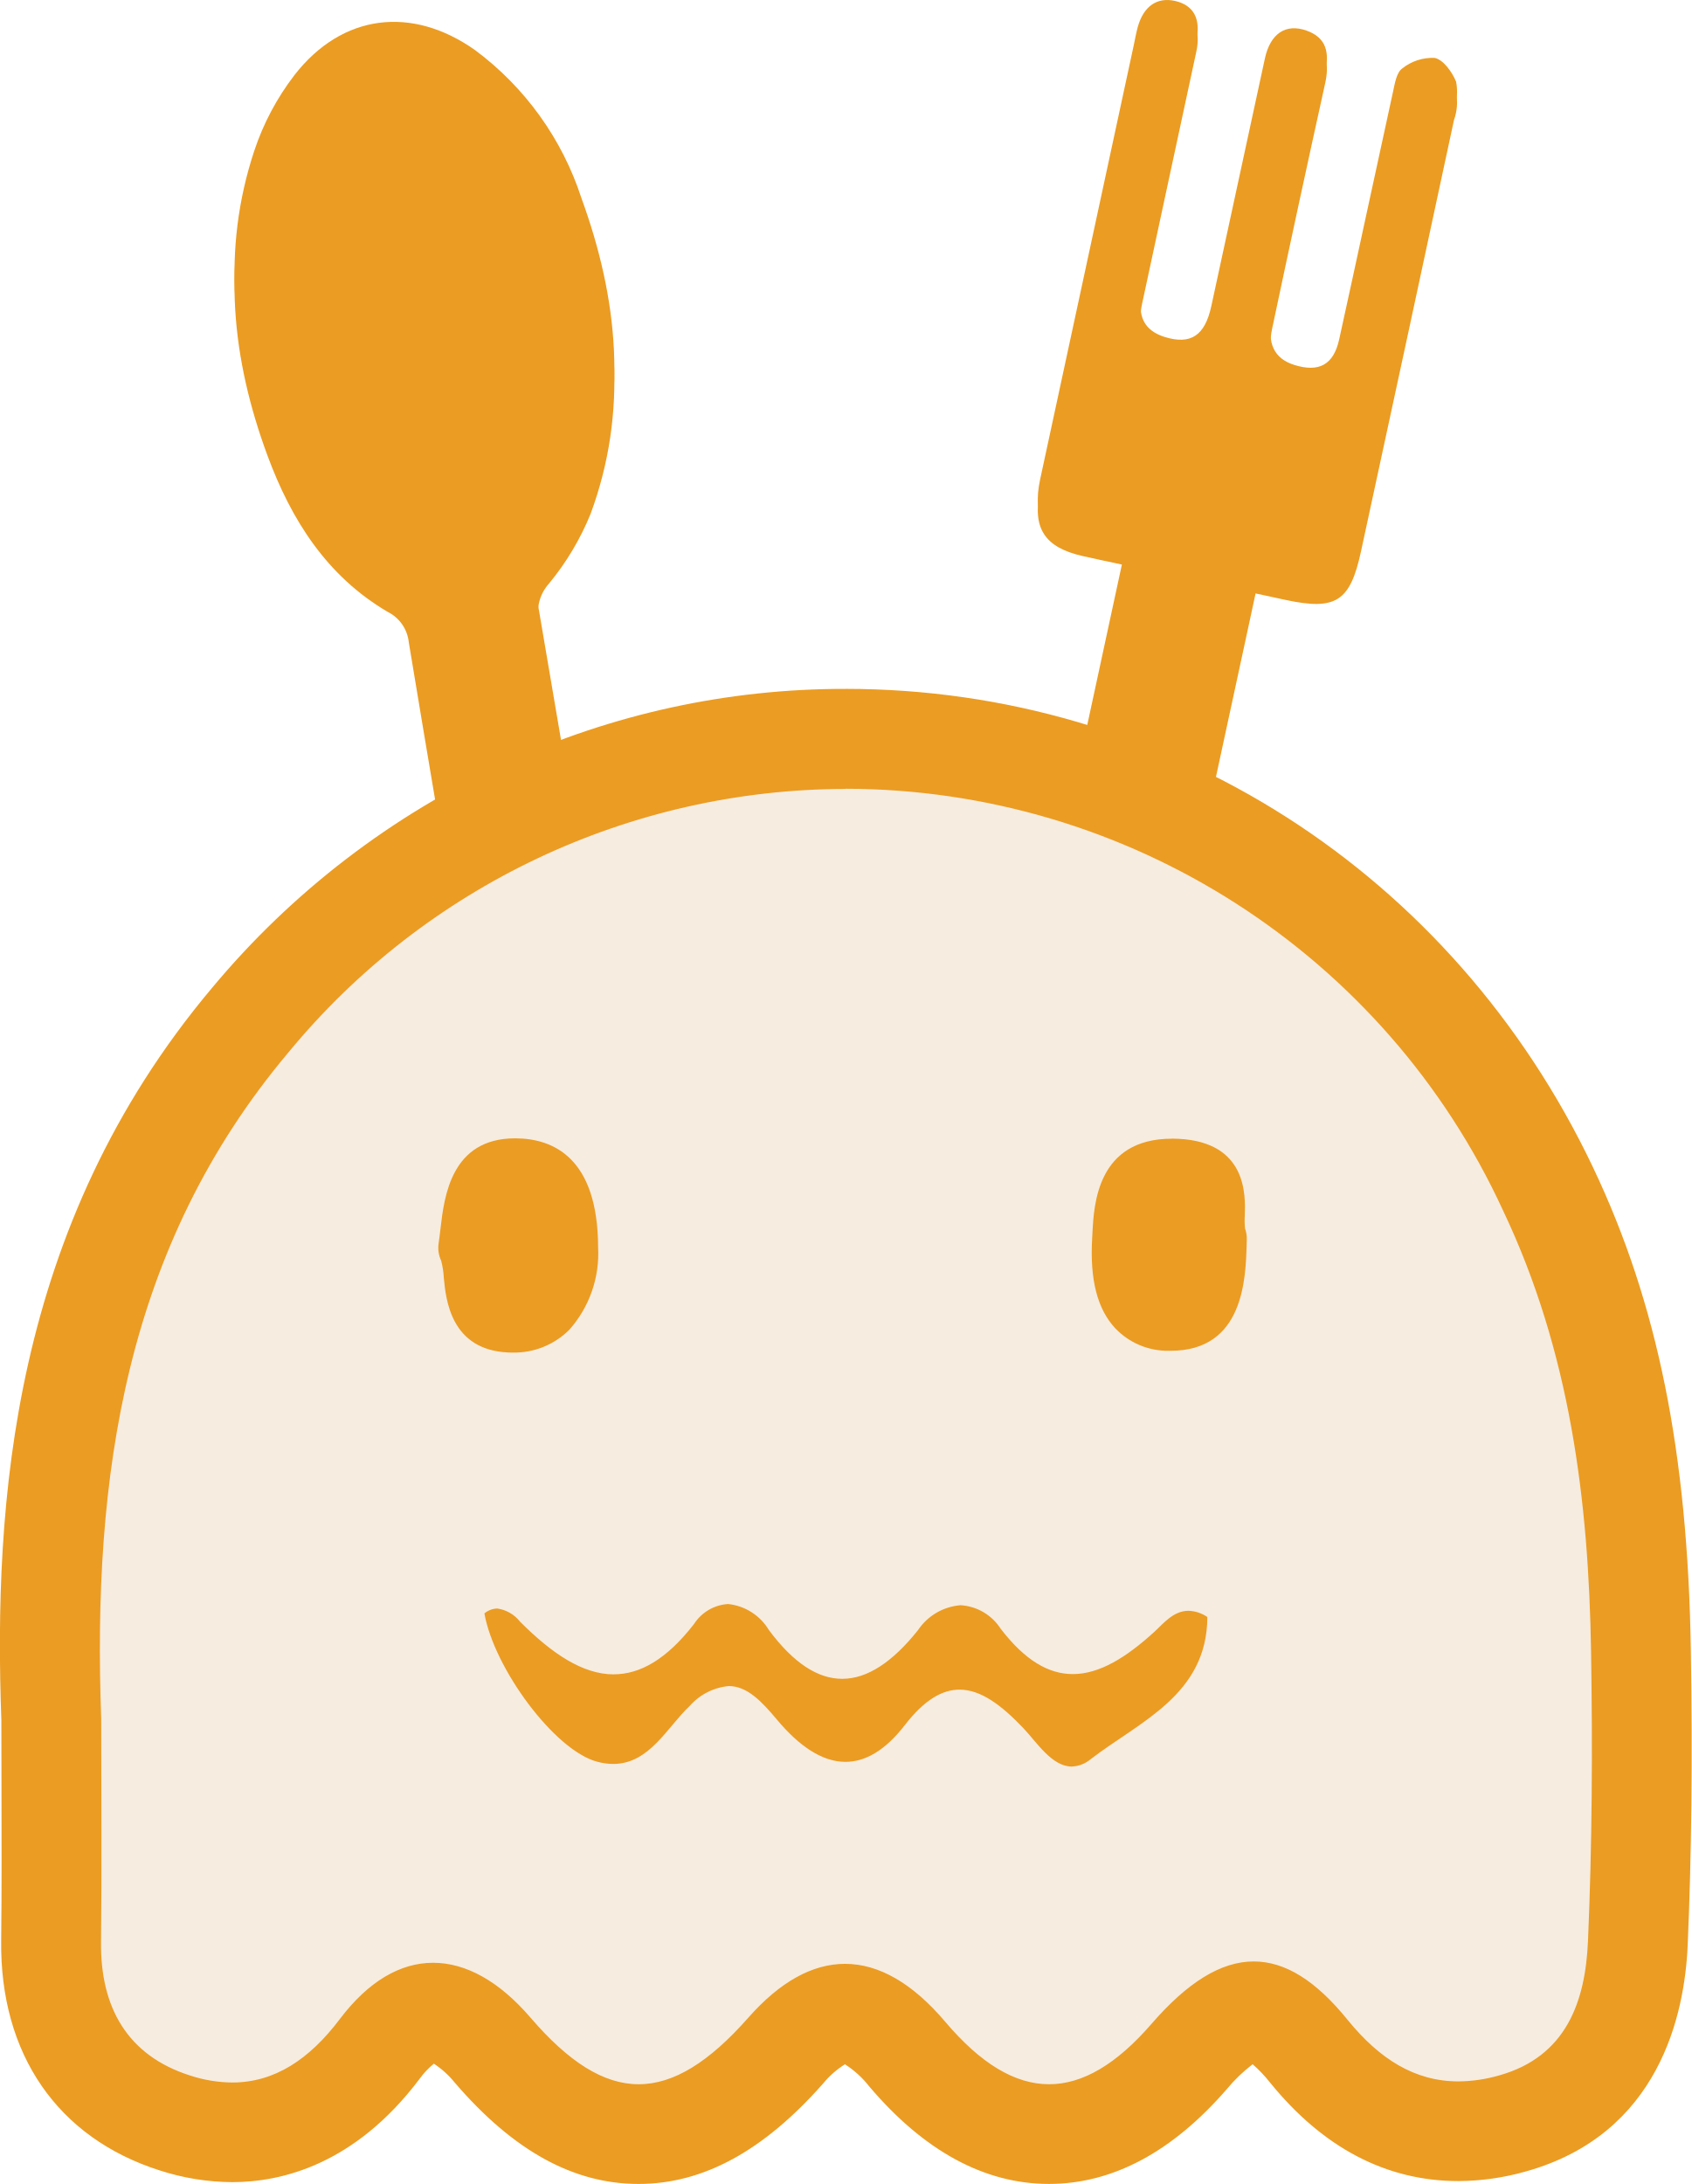
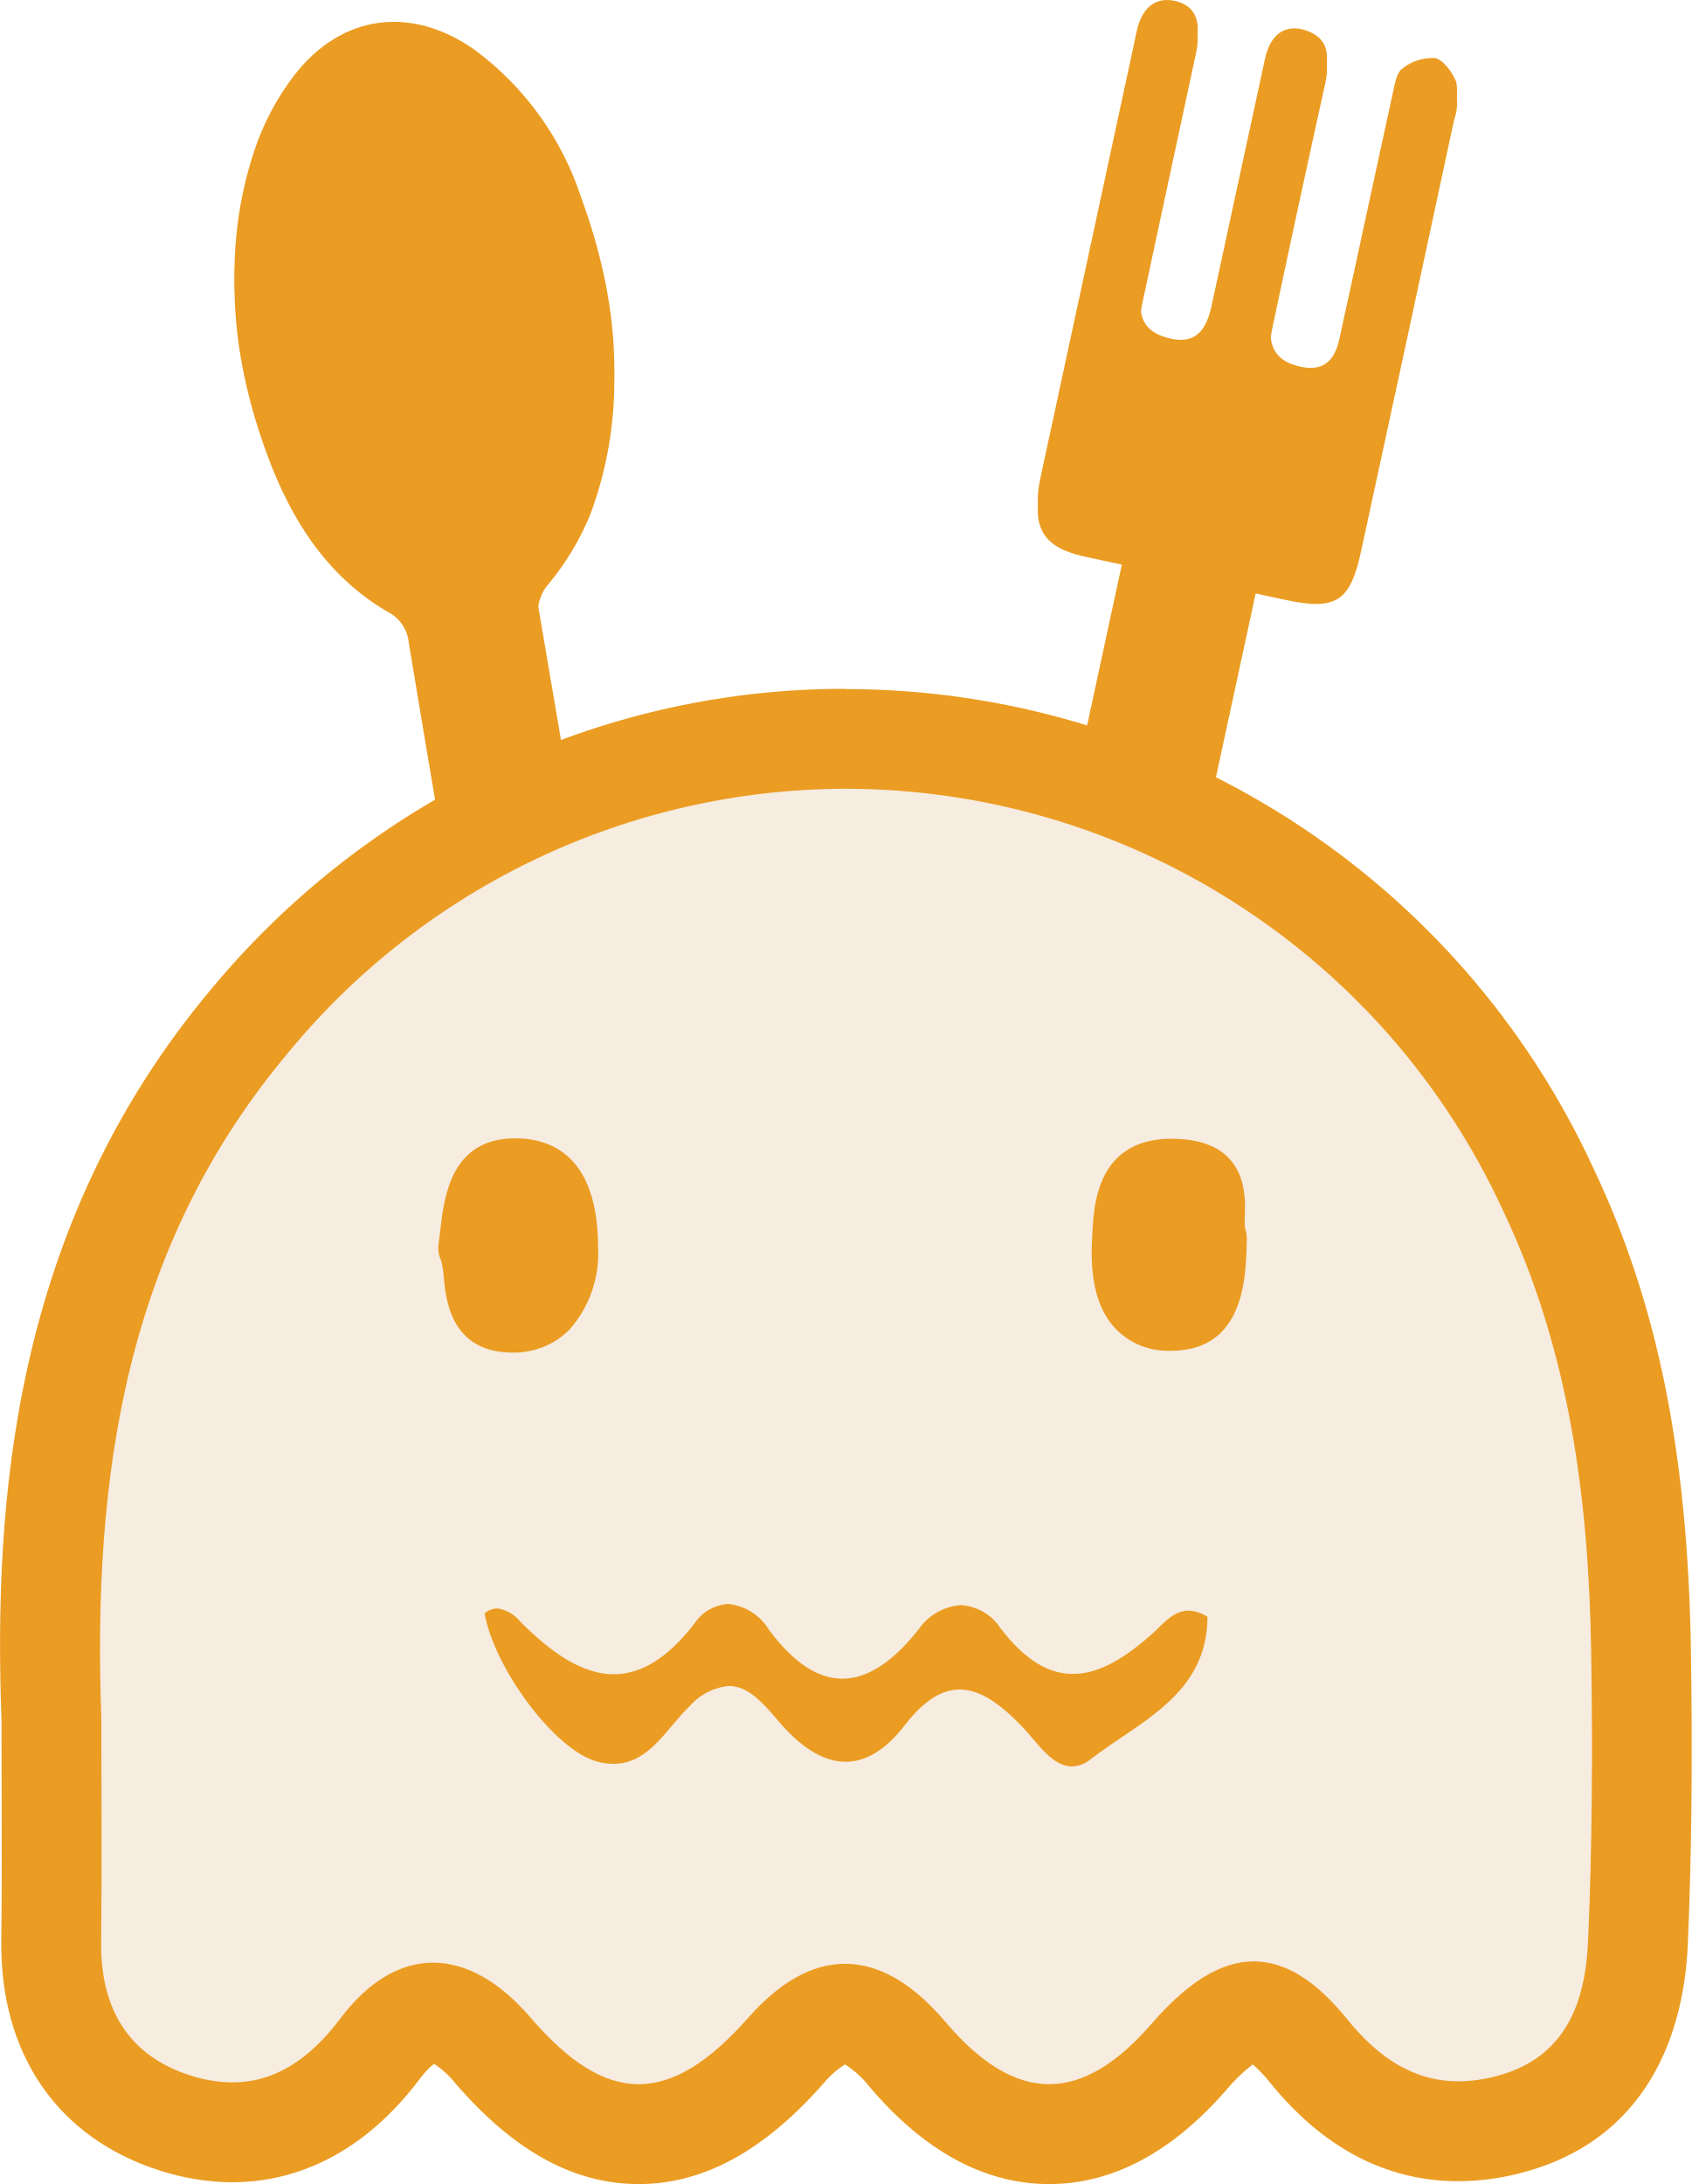
- <svg xmlns="http://www.w3.org/2000/svg" width="117.278" height="151.391" viewBox="0 0 117.278 151.391">
+ <svg xmlns="http://www.w3.org/2000/svg" width="99.84" height="128.881" viewBox="0 0 99.84 128.881">
  <g id="Group_5589" data-name="Group 5589" transform="translate(-319.454 -646.796)">
-     <g id="Group_5583" data-name="Group 5583" transform="translate(335.703 646.796)">
-       <path id="Path_6301" data-name="Path 6301" d="M359.2,715.944c-1.4-8.235-2.806-16.469-4.167-24.711a2.657,2.657,0,0,0-1.451-2.1c-4.227-2.473-6.7-6.385-8.346-10.843-2.468-6.675-3.188-13.5-.915-20.366a17.812,17.812,0,0,1,2.8-5.266c3.3-4.232,8.128-4.812,12.509-1.713a20.791,20.791,0,0,1,7.373,10.262c2.535,6.952,3.256,14.035.633,21.13a18.587,18.587,0,0,1-2.894,4.843,2.956,2.956,0,0,0-.681,2.618q4.154,24.3,8.239,48.613a9.438,9.438,0,0,1,.13,2.577,4.316,4.316,0,0,1-3.864,3.794,4.779,4.779,0,0,1-4.883-3.029,13.4,13.4,0,0,1-.416-1.9q-2.033-11.952-4.054-23.9Z" transform="translate(-342.943 -647.47)" fill="#eb9c22" />
-       <path id="Path_6302" data-name="Path 6302" d="M426.97,685.211c-1.1-.237-1.987-.421-2.874-.622-2.645-.6-3.514-1.935-2.945-4.579q3.233-15.034,6.483-30.063c.091-.425.165-.854.279-1.271.4-1.45,1.345-2.1,2.6-1.812,1.273.295,1.79,1.229,1.464,2.751-1.248,5.834-2.519,11.664-3.765,17.5-.351,1.642.187,2.619,1.6,3.049,1.774.538,2.757-.1,3.2-2.138,1.248-5.724,2.47-11.453,3.717-17.177.376-1.725,1.441-2.442,2.881-1.934,1.412.5,1.593,1.55,1.3,2.887q-1.877,8.5-3.678,17.018c-.378,1.774.143,2.836,1.526,3.27,1.716.538,2.731,0,3.121-1.77,1.26-5.721,2.479-11.451,3.734-17.172.125-.569.241-1.327.638-1.606a3.345,3.345,0,0,1,2.254-.731c.6.127,1.207.982,1.48,1.65a3.6,3.6,0,0,1-.148,1.9q-3.207,14.956-6.446,29.9c-.753,3.484-1.742,4.111-5.245,3.359l-2.063-.445-.477,2.214q-5.355,24.813-10.724,49.623a9.228,9.228,0,0,1-.967,2.732,4.542,4.542,0,0,1-5.28,1.8,4.651,4.651,0,0,1-3.1-5.264c1.047-5.045,2.157-10.077,3.244-15.114q3.9-18.053,7.791-36.106C426.683,686.539,426.8,686.013,426.97,685.211Z" transform="translate(-365.289 -646.796)" fill="#eb9c22" />
+     <g id="Group_5583" data-name="Group 5583" transform="translate(333.287 646.796)">
+       <path id="Path_6301" data-name="Path 6301" d="M356.779,705.988c-1.188-7.011-2.389-14.02-3.548-21.036A2.262,2.262,0,0,0,352,683.163c-3.6-2.105-5.7-5.436-7.105-9.231-2.1-5.682-2.714-11.489-.779-17.338a15.163,15.163,0,0,1,2.38-4.483c2.809-3.6,6.919-4.1,10.649-1.459a17.7,17.7,0,0,1,6.277,8.736c2.158,5.918,2.772,11.948.539,17.988a15.824,15.824,0,0,1-2.464,4.123,2.516,2.516,0,0,0-.58,2.228q3.536,20.687,7.014,41.384a8.034,8.034,0,0,1,.111,2.194,3.674,3.674,0,0,1-3.289,3.23,4.069,4.069,0,0,1-4.157-2.578,11.405,11.405,0,0,1-.354-1.621q-1.731-10.175-3.451-20.35Z" transform="translate(-342.943 -647.695)" fill="#eb9c22" />
+       <path id="Path_6302" data-name="Path 6302" d="M425.255,679.5c-.934-.2-1.692-.358-2.447-.529-2.252-.511-2.991-1.647-2.507-3.9q2.753-12.8,5.519-25.593c.078-.362.14-.727.238-1.082.339-1.234,1.145-1.79,2.214-1.542s1.524,1.046,1.247,2.342c-1.062,4.967-2.144,9.93-3.2,14.9-.3,1.4.16,2.23,1.364,2.6,1.51.458,2.347-.083,2.726-1.82,1.062-4.873,2.1-9.75,3.164-14.623.32-1.469,1.227-2.079,2.453-1.647,1.2.423,1.356,1.319,1.1,2.458q-1.6,7.237-3.131,14.488c-.322,1.51.122,2.414,1.3,2.784,1.46.458,2.325,0,2.657-1.507,1.073-4.87,2.11-9.748,3.179-14.619.107-.484.206-1.13.543-1.367a2.848,2.848,0,0,1,1.919-.622c.511.108,1.028.836,1.26,1.4a3.066,3.066,0,0,1-.126,1.615q-2.731,12.732-5.487,25.458c-.641,2.966-1.483,3.5-4.465,2.86l-1.756-.379-.406,1.885q-4.559,21.124-9.13,42.244a7.857,7.857,0,0,1-.823,2.326,3.867,3.867,0,0,1-4.5,1.536,3.959,3.959,0,0,1-2.642-4.482c.892-4.295,1.836-8.579,2.761-12.867l6.633-30.738C425.011,680.63,425.107,680.182,425.255,679.5Z" transform="translate(-372.746 -646.796)" fill="#eb9c22" />
    </g>
-     <g id="Group_5584" data-name="Group 5584" transform="translate(335.703 647.553)">
-       <path id="Path_6303" data-name="Path 6303" d="M359.2,717.038c-1.4-8.235-2.806-16.469-4.167-24.71a2.657,2.657,0,0,0-1.451-2.1c-4.227-2.473-6.7-6.386-8.346-10.843-2.468-6.676-3.188-13.5-.915-20.366a17.816,17.816,0,0,1,2.8-5.267c3.3-4.232,8.128-4.812,12.509-1.713a20.789,20.789,0,0,1,7.373,10.262c2.535,6.951,3.256,14.035.633,21.129a18.572,18.572,0,0,1-2.894,4.843,2.957,2.957,0,0,0-.681,2.618q4.154,24.3,8.239,48.612a9.444,9.444,0,0,1,.13,2.578,4.318,4.318,0,0,1-3.864,3.794,4.781,4.781,0,0,1-4.883-3.029,13.372,13.372,0,0,1-.416-1.9q-2.033-11.951-4.054-23.9Z" transform="translate(-342.943 -648.565)" fill="#eb9c22" />
-       <path id="Path_6304" data-name="Path 6304" d="M426.97,686.3c-1.1-.237-1.987-.421-2.874-.622-2.645-.6-3.514-1.935-2.945-4.579q3.233-15.034,6.483-30.063c.091-.424.165-.854.279-1.271.4-1.449,1.345-2.1,2.6-1.812,1.273.3,1.79,1.229,1.464,2.752-1.248,5.834-2.519,11.664-3.765,17.5-.351,1.642.187,2.619,1.6,3.049,1.774.538,2.757-.1,3.2-2.138,1.248-5.723,2.47-11.452,3.717-17.176.376-1.726,1.441-2.443,2.881-1.935,1.412.5,1.593,1.55,1.3,2.887q-1.877,8.5-3.678,17.018c-.378,1.774.143,2.836,1.526,3.27,1.716.538,2.731,0,3.121-1.77,1.26-5.72,2.479-11.45,3.734-17.172.125-.569.241-1.328.638-1.6a3.346,3.346,0,0,1,2.254-.732c.6.127,1.207.982,1.48,1.65a3.6,3.6,0,0,1-.148,1.9q-3.207,14.956-6.446,29.9c-.753,3.484-1.742,4.111-5.245,3.359l-2.063-.446-.477,2.215q-5.355,24.812-10.724,49.623a9.224,9.224,0,0,1-.967,2.732,4.541,4.541,0,0,1-5.28,1.8,4.651,4.651,0,0,1-3.1-5.265c1.047-5.045,2.157-10.077,3.244-15.114l7.791-36.106C426.683,687.634,426.8,687.107,426.97,686.3Z" transform="translate(-365.289 -647.89)" fill="#eb9c22" />
+     <g id="Group_5584" data-name="Group 5584" transform="translate(333.287 647.44)">
+       <path id="Path_6303" data-name="Path 6303" d="M356.779,707.082c-1.188-7.011-2.389-14.02-3.548-21.036A2.262,2.262,0,0,0,352,684.258c-3.6-2.105-5.7-5.436-7.105-9.231-2.1-5.683-2.714-11.489-.779-17.338a15.168,15.168,0,0,1,2.38-4.484c2.809-3.6,6.919-4.1,10.649-1.458a17.7,17.7,0,0,1,6.277,8.736c2.158,5.917,2.772,11.948.539,17.988a15.812,15.812,0,0,1-2.464,4.123,2.518,2.518,0,0,0-.58,2.229q3.536,20.687,7.014,41.384a8.038,8.038,0,0,1,.111,2.195,3.676,3.676,0,0,1-3.289,3.23,4.07,4.07,0,0,1-4.157-2.579,11.384,11.384,0,0,1-.354-1.621q-1.731-10.174-3.451-20.35Z" transform="translate(-342.943 -648.79)" fill="#eb9c22" />
+       <path id="Path_6304" data-name="Path 6304" d="M425.255,680.593c-.934-.2-1.692-.358-2.447-.529-2.252-.511-2.991-1.647-2.507-3.9q2.753-12.8,5.519-25.593c.078-.361.14-.727.238-1.082.339-1.234,1.145-1.79,2.214-1.542s1.524,1.046,1.247,2.343c-1.062,4.967-2.144,9.93-3.2,14.9-.3,1.4.16,2.23,1.364,2.6,1.51.458,2.347-.083,2.726-1.82,1.062-4.872,2.1-9.749,3.164-14.622.32-1.469,1.227-2.079,2.453-1.647,1.2.423,1.356,1.32,1.1,2.458q-1.6,7.237-3.131,14.488c-.322,1.511.122,2.415,1.3,2.784,1.46.458,2.325,0,2.657-1.507,1.073-4.87,2.11-9.748,3.179-14.618.107-.484.206-1.13.543-1.366a2.848,2.848,0,0,1,1.919-.623c.511.108,1.028.836,1.26,1.4a3.068,3.068,0,0,1-.126,1.616Q442,667.06,439.238,679.786c-.641,2.966-1.483,3.5-4.465,2.86l-1.756-.379-.406,1.886q-4.559,21.123-9.13,42.244a7.853,7.853,0,0,1-.823,2.326,3.866,3.866,0,0,1-4.5,1.536,3.96,3.96,0,0,1-2.642-4.482c.892-4.295,1.836-8.579,2.761-12.867l6.633-30.738C425.011,681.725,425.107,681.276,425.255,680.593Z" transform="translate(-372.746 -647.89)" fill="#eb9c22" />
    </g>
-     <g id="Group_5588" data-name="Group 5588" transform="translate(319.454 694.553)">
+     <g id="Group_5588" data-name="Group 5588" transform="translate(319.454 687.452)">
      <g id="Group_5585" data-name="Group 5585" transform="translate(0 0)">
-         <path id="Path_6305" data-name="Path 6305" d="M365.272,817.549c-3.444,0-6.756-1.905-10.124-5.825-1.44-1.677-2.9-2.6-4.125-2.6-1.485,0-2.833,1.374-3.7,2.527-2.891,3.83-6.331,5.772-10.223,5.772a13.109,13.109,0,0,1-3.978-.65c-5.6-1.787-8.65-6.26-8.578-12.6.042-3.573.032-7.22.022-10.746q-.006-2.307-.008-4.613c-.52-14.345.59-32.8,13.793-48.494a53.968,53.968,0,0,1,41.262-19.493c20.9,0,39.564,11.961,48.711,31.215,4.24,8.927,6.226,18.8,6.438,32.024.121,7.492.05,14.116-.217,20.248-.366,8.419-4.929,11.44-8.693,12.491a13.958,13.958,0,0,1-3.748.539c-3.9,0-7.387-1.869-10.376-5.557-1.02-1.258-2.51-2.758-3.814-2.758-1.131,0-2.72,1.115-4.472,3.136-3.137,3.618-6.314,5.377-9.712,5.377-3.451,0-6.668-1.814-9.831-5.546-1.083-1.277-2.711-2.8-4.315-2.8-1.529,0-3.079,1.392-4.11,2.56C371.984,815.71,368.744,817.548,365.272,817.549Z" transform="translate(-320.996 -717.373)" fill="#f6ece0" />
-         <path id="Path_6306" data-name="Path 6306" d="M378.068,722.75a50.236,50.236,0,0,1,45.587,29.24c4.631,9.749,5.935,20.044,6.1,30.6.107,6.678.075,13.37-.214,20.041-.181,4.167-1.493,8.005-6.168,9.311a10.425,10.425,0,0,1-2.816.412c-3.027,0-5.484-1.557-7.69-4.277s-4.326-4.038-6.5-4.038c-2.276,0-4.6,1.459-7.086,4.328-2.418,2.789-4.761,4.184-7.1,4.184-2.377,0-4.75-1.441-7.194-4.324-2.272-2.681-4.613-4.022-6.953-4.022-2.253,0-4.507,1.242-6.7,3.729-2.717,3.078-5.171,4.617-7.605,4.617s-4.853-1.54-7.5-4.62c-2.162-2.517-4.479-3.8-6.75-3.8s-4.487,1.282-6.465,3.9c-2.108,2.794-4.526,4.4-7.461,4.4a9.625,9.625,0,0,1-2.928-.487c-4.344-1.385-6.221-4.73-6.168-9.259.059-5.154.013-10.308.013-15.462-.612-16.761,1.626-32.709,12.982-46.2a50.142,50.142,0,0,1,38.614-18.261m-23.075,37c2.769,0,3.861-2.545,3.852-5.22-.008-2.585-.486-5.468-3.662-5.481h-.019c-3.023,0-2.865,2.964-3.246,5.515.787,1.666-.293,5.033,2.854,5.181.075,0,.148,0,.221,0m45.62-.119c3.172,0,3.129-3.047,3.2-5.7-.6-1.659,1.079-4.644-2.752-4.843-.126-.007-.248-.01-.365-.01-3.412,0-3.331,2.708-3.461,4.953-.142,2.452.17,5.54,3.282,5.6h.093M362.006,784.14c-2.177,0-4.315-1.466-6.5-3.654a2.446,2.446,0,0,0-1.577-.912,1.455,1.455,0,0,0-.893.338c.662,3.783,4.842,9.49,7.817,10.282a4.319,4.319,0,0,0,1.113.154c2.513,0,3.742-2.556,5.3-4.018a4.117,4.117,0,0,1,2.707-1.381c1.269,0,2.276,1.052,3.344,2.329,1.532,1.832,3.131,2.926,4.75,2.926,1.366,0,2.745-.778,4.113-2.546,1.345-1.74,2.584-2.461,3.794-2.461,1.476,0,2.907,1.074,4.433,2.68.919.967,1.971,2.651,3.343,2.651a2.148,2.148,0,0,0,1.316-.511c3.39-2.609,8.068-4.452,8.087-9.855a2.468,2.468,0,0,0-1.31-.43c-1.056,0-1.765.914-2.367,1.462-1.951,1.779-3.805,2.926-5.649,2.926-1.658,0-3.306-.927-5.01-3.155a3.553,3.553,0,0,0-2.764-1.619,3.919,3.919,0,0,0-2.964,1.734c-1.761,2.207-3.506,3.368-5.25,3.368-1.691,0-3.381-1.093-5.084-3.385a3.748,3.748,0,0,0-2.831-1.8,3.033,3.033,0,0,0-2.358,1.386c-1.913,2.469-3.754,3.487-5.567,3.487m16.064-68.308v0a56.209,56.209,0,0,0-23.559,5.13,58.065,58.065,0,0,0-20.349,15.595c-13.945,16.571-15.144,35.827-14.607,50.783q0,2.289.009,4.578c.009,3.509.019,7.136-.022,10.68-.091,7.869,3.913,13.675,10.985,15.929a16.558,16.558,0,0,0,5.029.814c3.462,0,8.525-1.24,12.983-7.147a5.483,5.483,0,0,1,1-1.063,6.2,6.2,0,0,1,1.442,1.305c4.064,4.731,8.233,7.03,12.747,7.03,4.474,0,8.658-2.276,12.792-6.957a6.252,6.252,0,0,1,1.516-1.337,6.685,6.685,0,0,1,1.677,1.525c3.807,4.49,8,6.768,12.47,6.768,4.4,0,8.546-2.211,12.325-6.57a11.02,11.02,0,0,1,1.792-1.726,9.258,9.258,0,0,1,1.2,1.261c3.679,4.537,8.074,6.837,13.063,6.837a17.4,17.4,0,0,0,4.678-.667c9.28-2.593,11.012-10.933,11.218-15.673.269-6.2.341-12.891.22-20.454-.221-13.741-2.309-24.058-6.772-33.453-9.726-20.472-29.588-33.19-51.833-33.19Z" transform="translate(-319.454 -715.832)" fill="#eb9c22" />
+         <path id="Path_6305" data-name="Path 6305" d="M359.2,803.168c-2.932,0-5.751-1.622-8.619-4.959-1.226-1.427-2.473-2.214-3.512-2.214-1.264,0-2.412,1.17-3.153,2.151-2.461,3.261-5.39,4.914-8.7,4.914a11.159,11.159,0,0,1-3.386-.554c-4.771-1.521-7.364-5.329-7.3-10.722.035-3.042.027-6.146.019-9.148q-.005-1.964-.006-3.927c-.442-12.212.5-27.926,11.742-41.283a45.571,45.571,0,0,1,76.595,9.979c3.61,7.6,5.3,16.007,5.48,27.262.1,6.378.042,12.017-.185,17.237-.312,7.167-4.2,9.739-7.4,10.634a11.883,11.883,0,0,1-3.191.459c-3.316,0-6.288-1.591-8.833-4.731-.868-1.071-2.137-2.348-3.247-2.348-.963,0-2.316.949-3.807,2.669-2.67,3.08-5.375,4.578-8.268,4.578-2.938,0-5.677-1.544-8.37-4.721-.922-1.087-2.308-2.383-3.674-2.383-1.3,0-2.621,1.185-3.5,2.18C364.917,801.6,362.159,803.168,359.2,803.168Z" transform="translate(-321.511 -717.887)" fill="#f6ece0" />
+         <path id="Path_6306" data-name="Path 6306" d="M369.352,721.721a42.766,42.766,0,0,1,38.809,24.893c3.943,8.3,5.052,17.064,5.2,26.046.091,5.685.064,11.382-.183,17.061-.154,3.548-1.271,6.815-5.251,7.927a8.874,8.874,0,0,1-2.4.35c-2.577,0-4.669-1.325-6.546-3.641s-3.683-3.437-5.535-3.437c-1.938,0-3.914,1.242-6.032,3.685-2.059,2.374-4.053,3.562-6.043,3.562-2.023,0-4.043-1.227-6.124-3.681-1.935-2.282-3.927-3.424-5.919-3.424-1.918,0-3.837,1.058-5.706,3.175-2.313,2.62-4.4,3.931-6.474,3.931s-4.131-1.311-6.384-3.933c-1.841-2.142-3.813-3.238-5.746-3.239s-3.82,1.091-5.5,3.323c-1.795,2.379-3.853,3.742-6.352,3.742a8.193,8.193,0,0,1-2.492-.415c-3.7-1.179-5.3-4.026-5.251-7.883.05-4.387.011-8.775.011-13.163-.521-14.269,1.384-27.846,11.052-39.333a42.687,42.687,0,0,1,32.872-15.546m-19.644,31.5c2.357,0,3.287-2.167,3.28-4.444-.007-2.2-.413-4.655-3.117-4.666h-.016c-2.574,0-2.439,2.523-2.764,4.695.67,1.419-.249,4.284,2.43,4.411.064,0,.126,0,.188,0m38.837-.1c2.7,0,2.664-2.594,2.727-4.851-.512-1.412.919-3.953-2.343-4.123-.107-.006-.211-.008-.311-.008-2.905,0-2.836,2.3-2.946,4.217-.121,2.088.145,4.717,2.794,4.765h.079m-32.866,20.862c-1.853,0-3.674-1.248-5.531-3.111a2.083,2.083,0,0,0-1.342-.776,1.239,1.239,0,0,0-.76.288c.564,3.22,4.122,8.079,6.655,8.753a3.677,3.677,0,0,0,.948.131c2.139,0,3.186-2.176,4.515-3.421a3.5,3.5,0,0,1,2.3-1.176c1.08,0,1.938.9,2.847,1.982,1.3,1.559,2.665,2.491,4.043,2.491,1.163,0,2.337-.663,3.5-2.168,1.145-1.481,2.2-2.095,3.23-2.095,1.257,0,2.475.914,3.774,2.281.782.823,1.678,2.257,2.846,2.257a1.829,1.829,0,0,0,1.12-.435c2.886-2.221,6.868-3.79,6.885-8.39a2.1,2.1,0,0,0-1.115-.366c-.9,0-1.5.778-2.015,1.244-1.661,1.514-3.24,2.491-4.809,2.491-1.411,0-2.814-.789-4.265-2.686a3.025,3.025,0,0,0-2.353-1.378,3.337,3.337,0,0,0-2.523,1.476c-1.5,1.879-2.985,2.867-4.469,2.867-1.44,0-2.879-.931-4.328-2.882a3.191,3.191,0,0,0-2.41-1.529,2.582,2.582,0,0,0-2.008,1.18c-1.628,2.1-3.2,2.969-4.74,2.969m13.675-58.151v0A47.851,47.851,0,0,0,349.3,720.2a49.432,49.432,0,0,0-17.323,13.276c-11.872,14.107-12.892,30.5-12.435,43.232q0,1.949.008,3.9c.008,2.987.016,6.075-.019,9.092-.077,6.7,3.331,11.642,9.351,13.561a14.1,14.1,0,0,0,4.281.693c2.948,0,7.258-1.056,11.053-6.084a4.666,4.666,0,0,1,.854-.905,5.28,5.28,0,0,1,1.228,1.111c3.46,4.027,7.009,5.985,10.851,5.985,3.809,0,7.371-1.937,10.89-5.923A5.323,5.323,0,0,1,369.326,797a5.691,5.691,0,0,1,1.428,1.3c3.241,3.823,6.812,5.761,10.616,5.761,3.745,0,7.275-1.882,10.493-5.593a9.382,9.382,0,0,1,1.525-1.469,7.882,7.882,0,0,1,1.018,1.073c3.132,3.863,6.873,5.821,11.121,5.821a14.811,14.811,0,0,0,3.983-.568c7.9-2.208,9.374-9.307,9.55-13.342.229-5.279.29-10.974.187-17.412-.188-11.7-1.966-20.48-5.765-28.478a48.635,48.635,0,0,0-44.126-28.255Z" transform="translate(-319.454 -715.832)" fill="#eb9c22" />
      </g>
-       <g id="Group_5586" data-name="Group 5586" transform="translate(75.681 31.176)">
-         <path id="Path_6307" data-name="Path 6307" d="M434.684,775.025a4,4,0,0,1-2.982-1.235c-1.034-1.117-1.465-2.9-1.318-5.46l.022-.407c.106-2.066.284-5.523,4.475-5.523q.2,0,.419.01c3.727.194,3.643,2.813,3.6,4.221a4.2,4.2,0,0,0,.075,1.305,1.014,1.014,0,0,1,.062.383l-.007.3c-.067,2.552-.169,6.409-4.233,6.409Z" transform="translate(-429.319 -761.361)" fill="#eb9c22" />
-         <path id="Path_6308" data-name="Path 6308" d="M434.419,762.974c.118,0,.239,0,.365.01,3.831.2,2.151,3.184,2.752,4.843-.074,2.652-.03,5.7-3.2,5.7h-.093c-3.112-.057-3.424-3.145-3.282-5.6.13-2.245.048-4.953,3.461-4.953m0-2.075c-5.176,0-5.411,4.56-5.511,6.508l-.021.4c-.165,2.854.356,4.89,1.592,6.224A5.025,5.025,0,0,0,434.2,775.6h.131c5.074,0,5.206-5.01,5.27-7.419l.008-.3a2.077,2.077,0,0,0-.123-.766,5.4,5.4,0,0,1-.014-.918c.044-1.379.162-5.043-4.581-5.29q-.245-.013-.473-.013Z" transform="translate(-428.857 -760.899)" fill="#eb9c22" />
+       <g id="Group_5586" data-name="Group 5586" transform="translate(64.428 26.54)">
+         <path id="Path_6307" data-name="Path 6307" d="M434.04,773.148A3.4,3.4,0,0,1,431.5,772.1c-.88-.951-1.247-2.471-1.122-4.648l.019-.347c.09-1.759.242-4.7,3.81-4.7q.172,0,.357.009c3.172.166,3.1,2.4,3.063,3.593a3.573,3.573,0,0,0,.064,1.111.864.864,0,0,1,.052.326l-.006.254c-.057,2.173-.144,5.456-3.6,5.456Z" transform="translate(-429.473 -761.516)" fill="#eb9c22" />
+         <path id="Path_6308" data-name="Path 6308" d="M433.592,762.666c.1,0,.2,0,.311.008,3.261.17,1.831,2.711,2.343,4.123-.063,2.257-.026,4.851-2.727,4.851h-.079c-2.649-.048-2.915-2.677-2.794-4.765.111-1.912.041-4.217,2.946-4.217m0-1.767c-4.406,0-4.606,3.882-4.692,5.541l-.018.341c-.141,2.429.3,4.163,1.355,5.3a4.277,4.277,0,0,0,3.171,1.335h.111c4.32,0,4.432-4.266,4.486-6.315l.006-.253a1.769,1.769,0,0,0-.1-.652,4.6,4.6,0,0,1-.012-.781c.038-1.174.138-4.293-3.9-4.5q-.208-.011-.4-.011Z" transform="translate(-428.857 -760.899)" fill="#eb9c22" />
      </g>
-       <g id="Group_5587" data-name="Group 5587" transform="translate(30.388 31.146)">
-         <path id="Path_6309" data-name="Path 6309" d="M368.994,775.131c-.089,0-.178,0-.27-.006-3.071-.144-3.316-2.7-3.463-4.23a5.426,5.426,0,0,0-.281-1.545,1.035,1.035,0,0,1-.088-.6c.053-.354.095-.715.138-1.076.262-2.247.62-5.323,4.135-5.323,3.126.012,4.705,2.2,4.719,6.515a6.951,6.951,0,0,1-1.7,4.988,4.4,4.4,0,0,1-3.195,1.273Z" transform="translate(-363.844 -761.317)" fill="#eb9c22" />
-         <path id="Path_6310" data-name="Path 6310" d="M368.7,762.93h.019c3.176.013,3.653,2.9,3.662,5.481.009,2.675-1.083,5.22-3.852,5.22-.073,0-.146,0-.221,0-3.147-.149-2.067-3.515-2.854-5.181.382-2.551.223-5.515,3.246-5.515m0-2.075c-4.438,0-4.912,4.059-5.166,6.239-.041.349-.082.7-.133,1.043a2.074,2.074,0,0,0,.176,1.194,5.854,5.854,0,0,1,.185,1.2c.143,1.49.477,4.981,4.448,5.167.108.006.214.008.318.008a5.418,5.418,0,0,0,3.93-1.578,7.964,7.964,0,0,0,2-5.724c-.021-6.22-3.126-7.539-5.729-7.549Z" transform="translate(-363.382 -760.855)" fill="#eb9c22" />
+       <g id="Group_5587" data-name="Group 5587" transform="translate(25.869 26.514)">
+         <path id="Path_6309" data-name="Path 6309" d="M368.383,773.232c-.075,0-.152,0-.23-.005-2.615-.123-2.823-2.3-2.948-3.6a4.618,4.618,0,0,0-.239-1.315.881.881,0,0,1-.075-.508c.045-.3.081-.609.117-.916.223-1.913.528-4.532,3.52-4.532,2.661.011,4.006,1.876,4.017,5.546a5.918,5.918,0,0,1-1.443,4.247,3.745,3.745,0,0,1-2.72,1.084Z" transform="translate(-363.998 -761.472)" fill="#eb9c22" />
+         <path id="Path_6310" data-name="Path 6310" d="M367.912,762.622h.016c2.7.011,3.11,2.465,3.117,4.666.008,2.277-.922,4.444-3.28,4.444-.062,0-.124,0-.188,0-2.679-.127-1.76-2.992-2.43-4.411.325-2.172.19-4.695,2.764-4.695m0-1.767c-3.778,0-4.181,3.455-4.4,5.311-.035.3-.069.6-.113.888a1.766,1.766,0,0,0,.15,1.016,4.987,4.987,0,0,1,.158,1.022c.122,1.268.406,4.24,3.787,4.4.092,0,.182.007.271.007a4.612,4.612,0,0,0,3.346-1.343,6.78,6.78,0,0,0,1.7-4.873c-.018-5.3-2.661-6.418-4.877-6.427Z" transform="translate(-363.382 -760.855)" fill="#eb9c22" />
      </g>
    </g>
  </g>
</svg>
